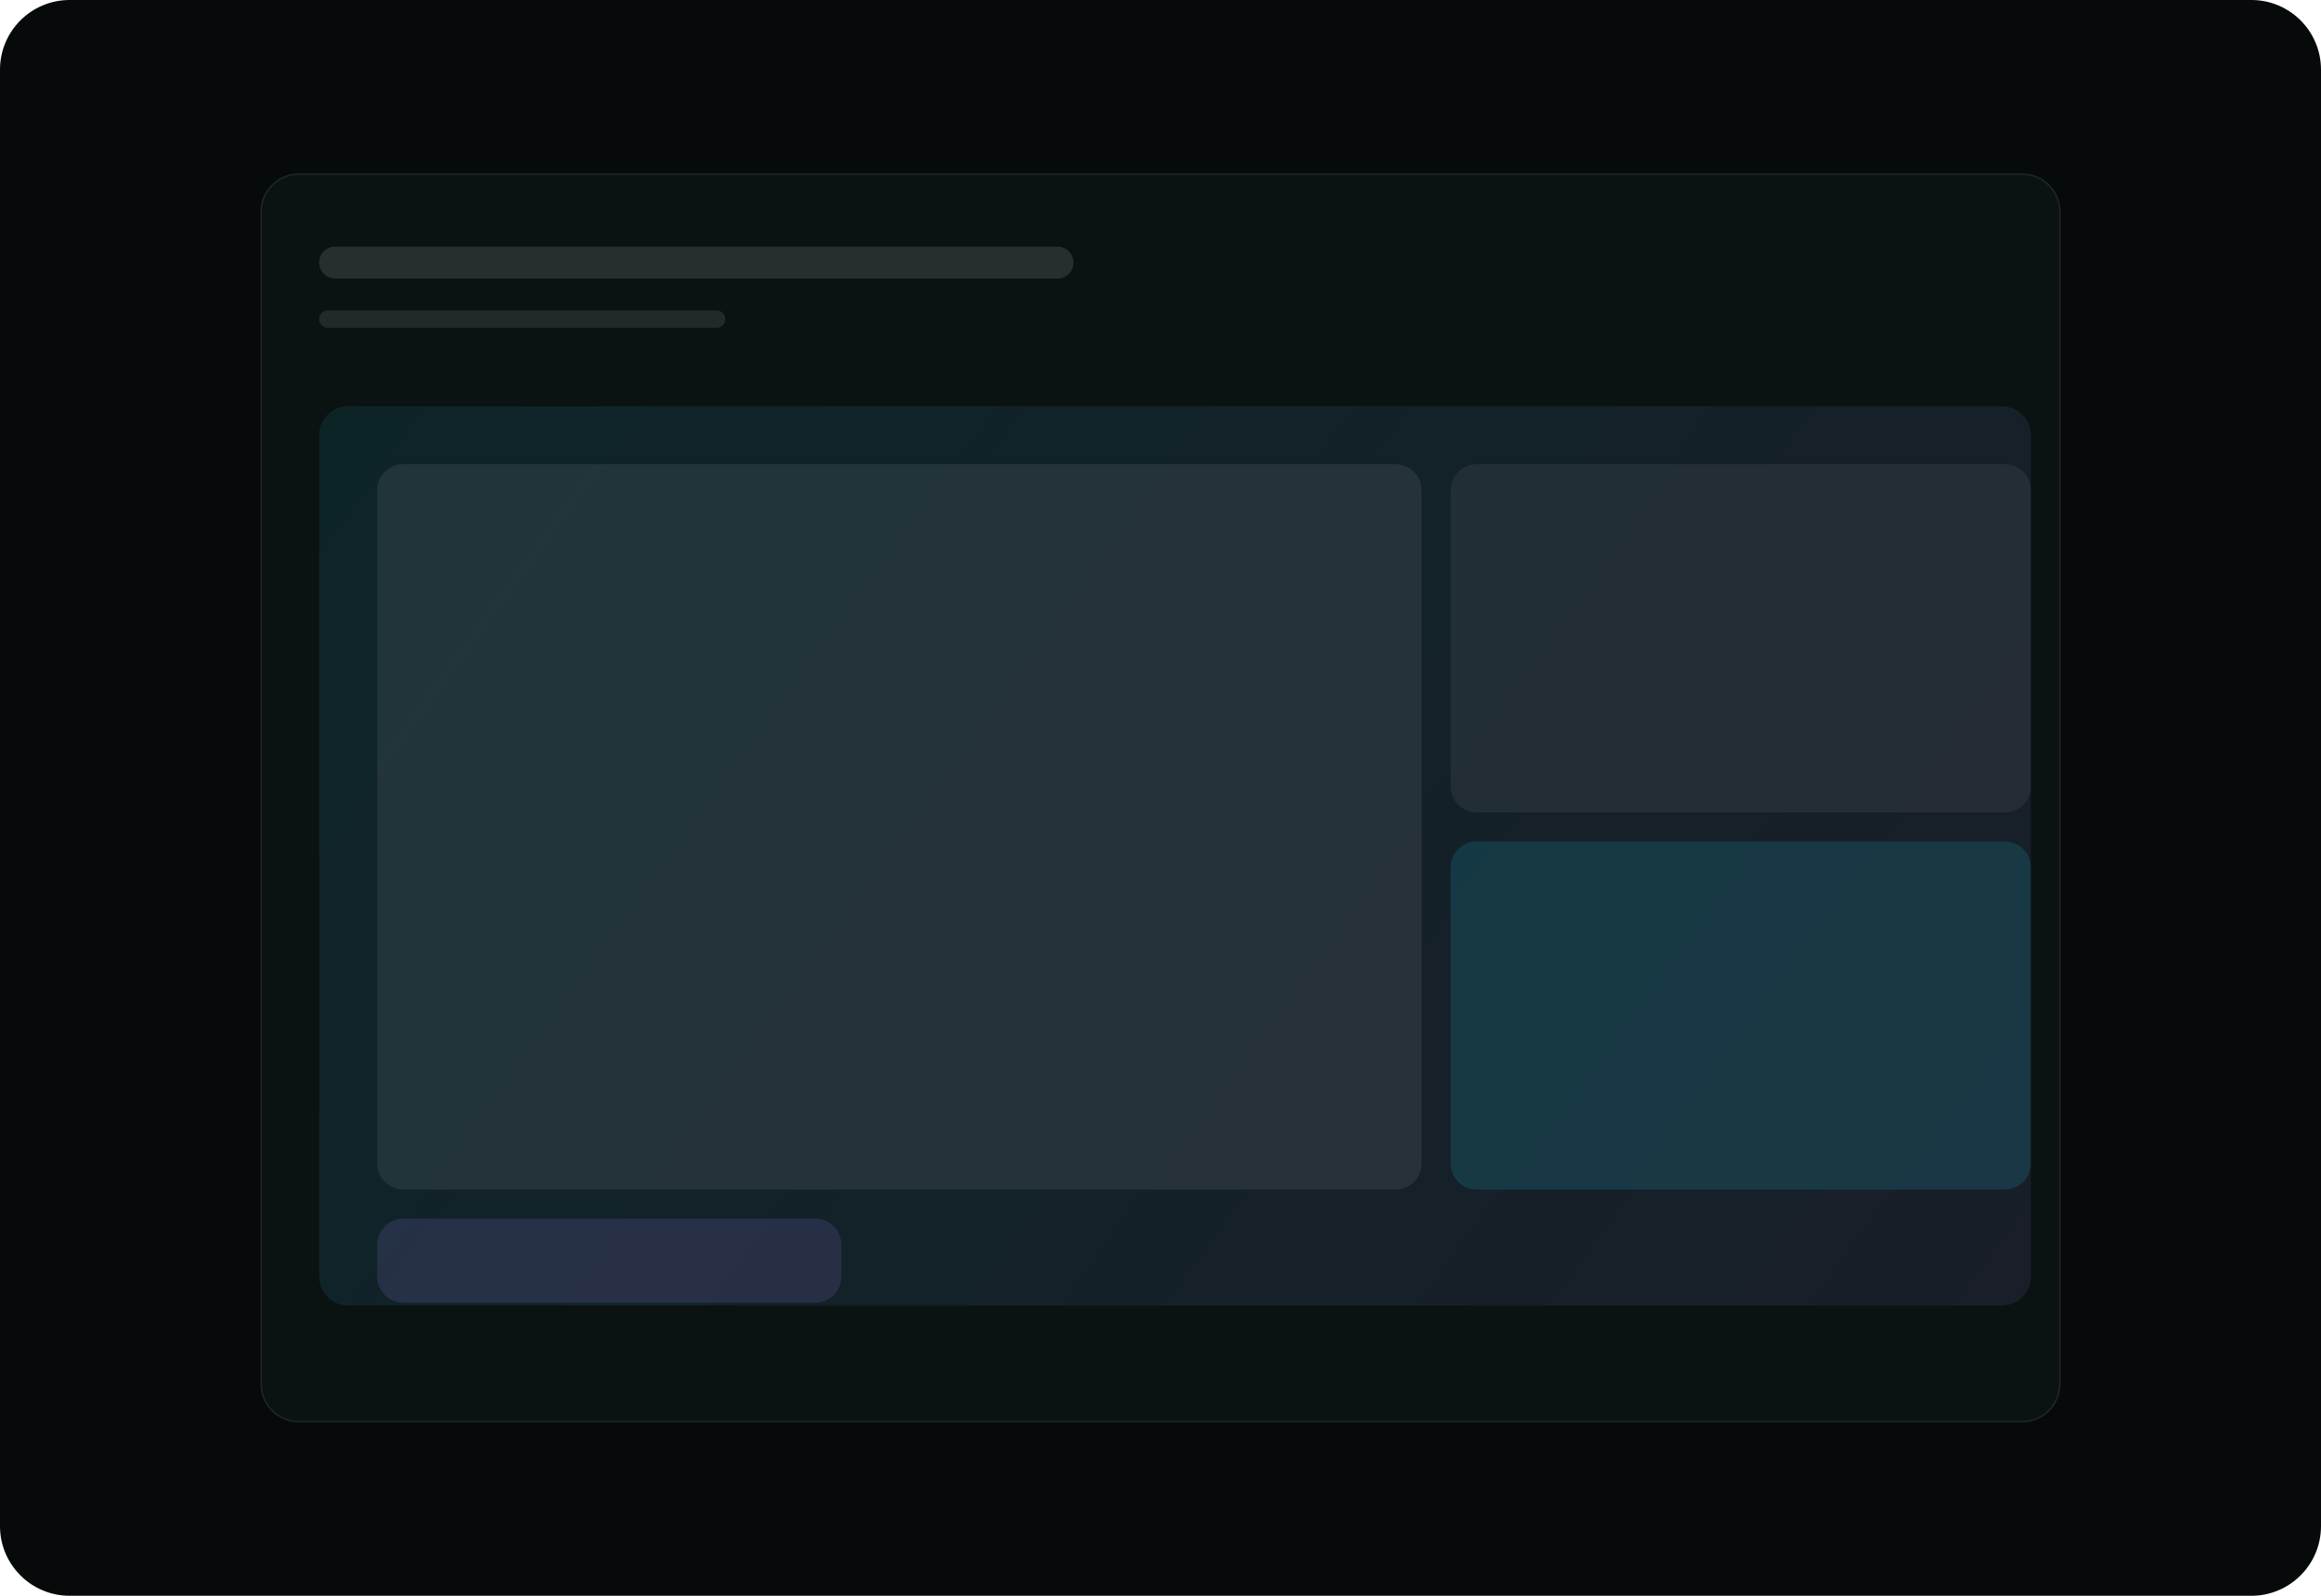
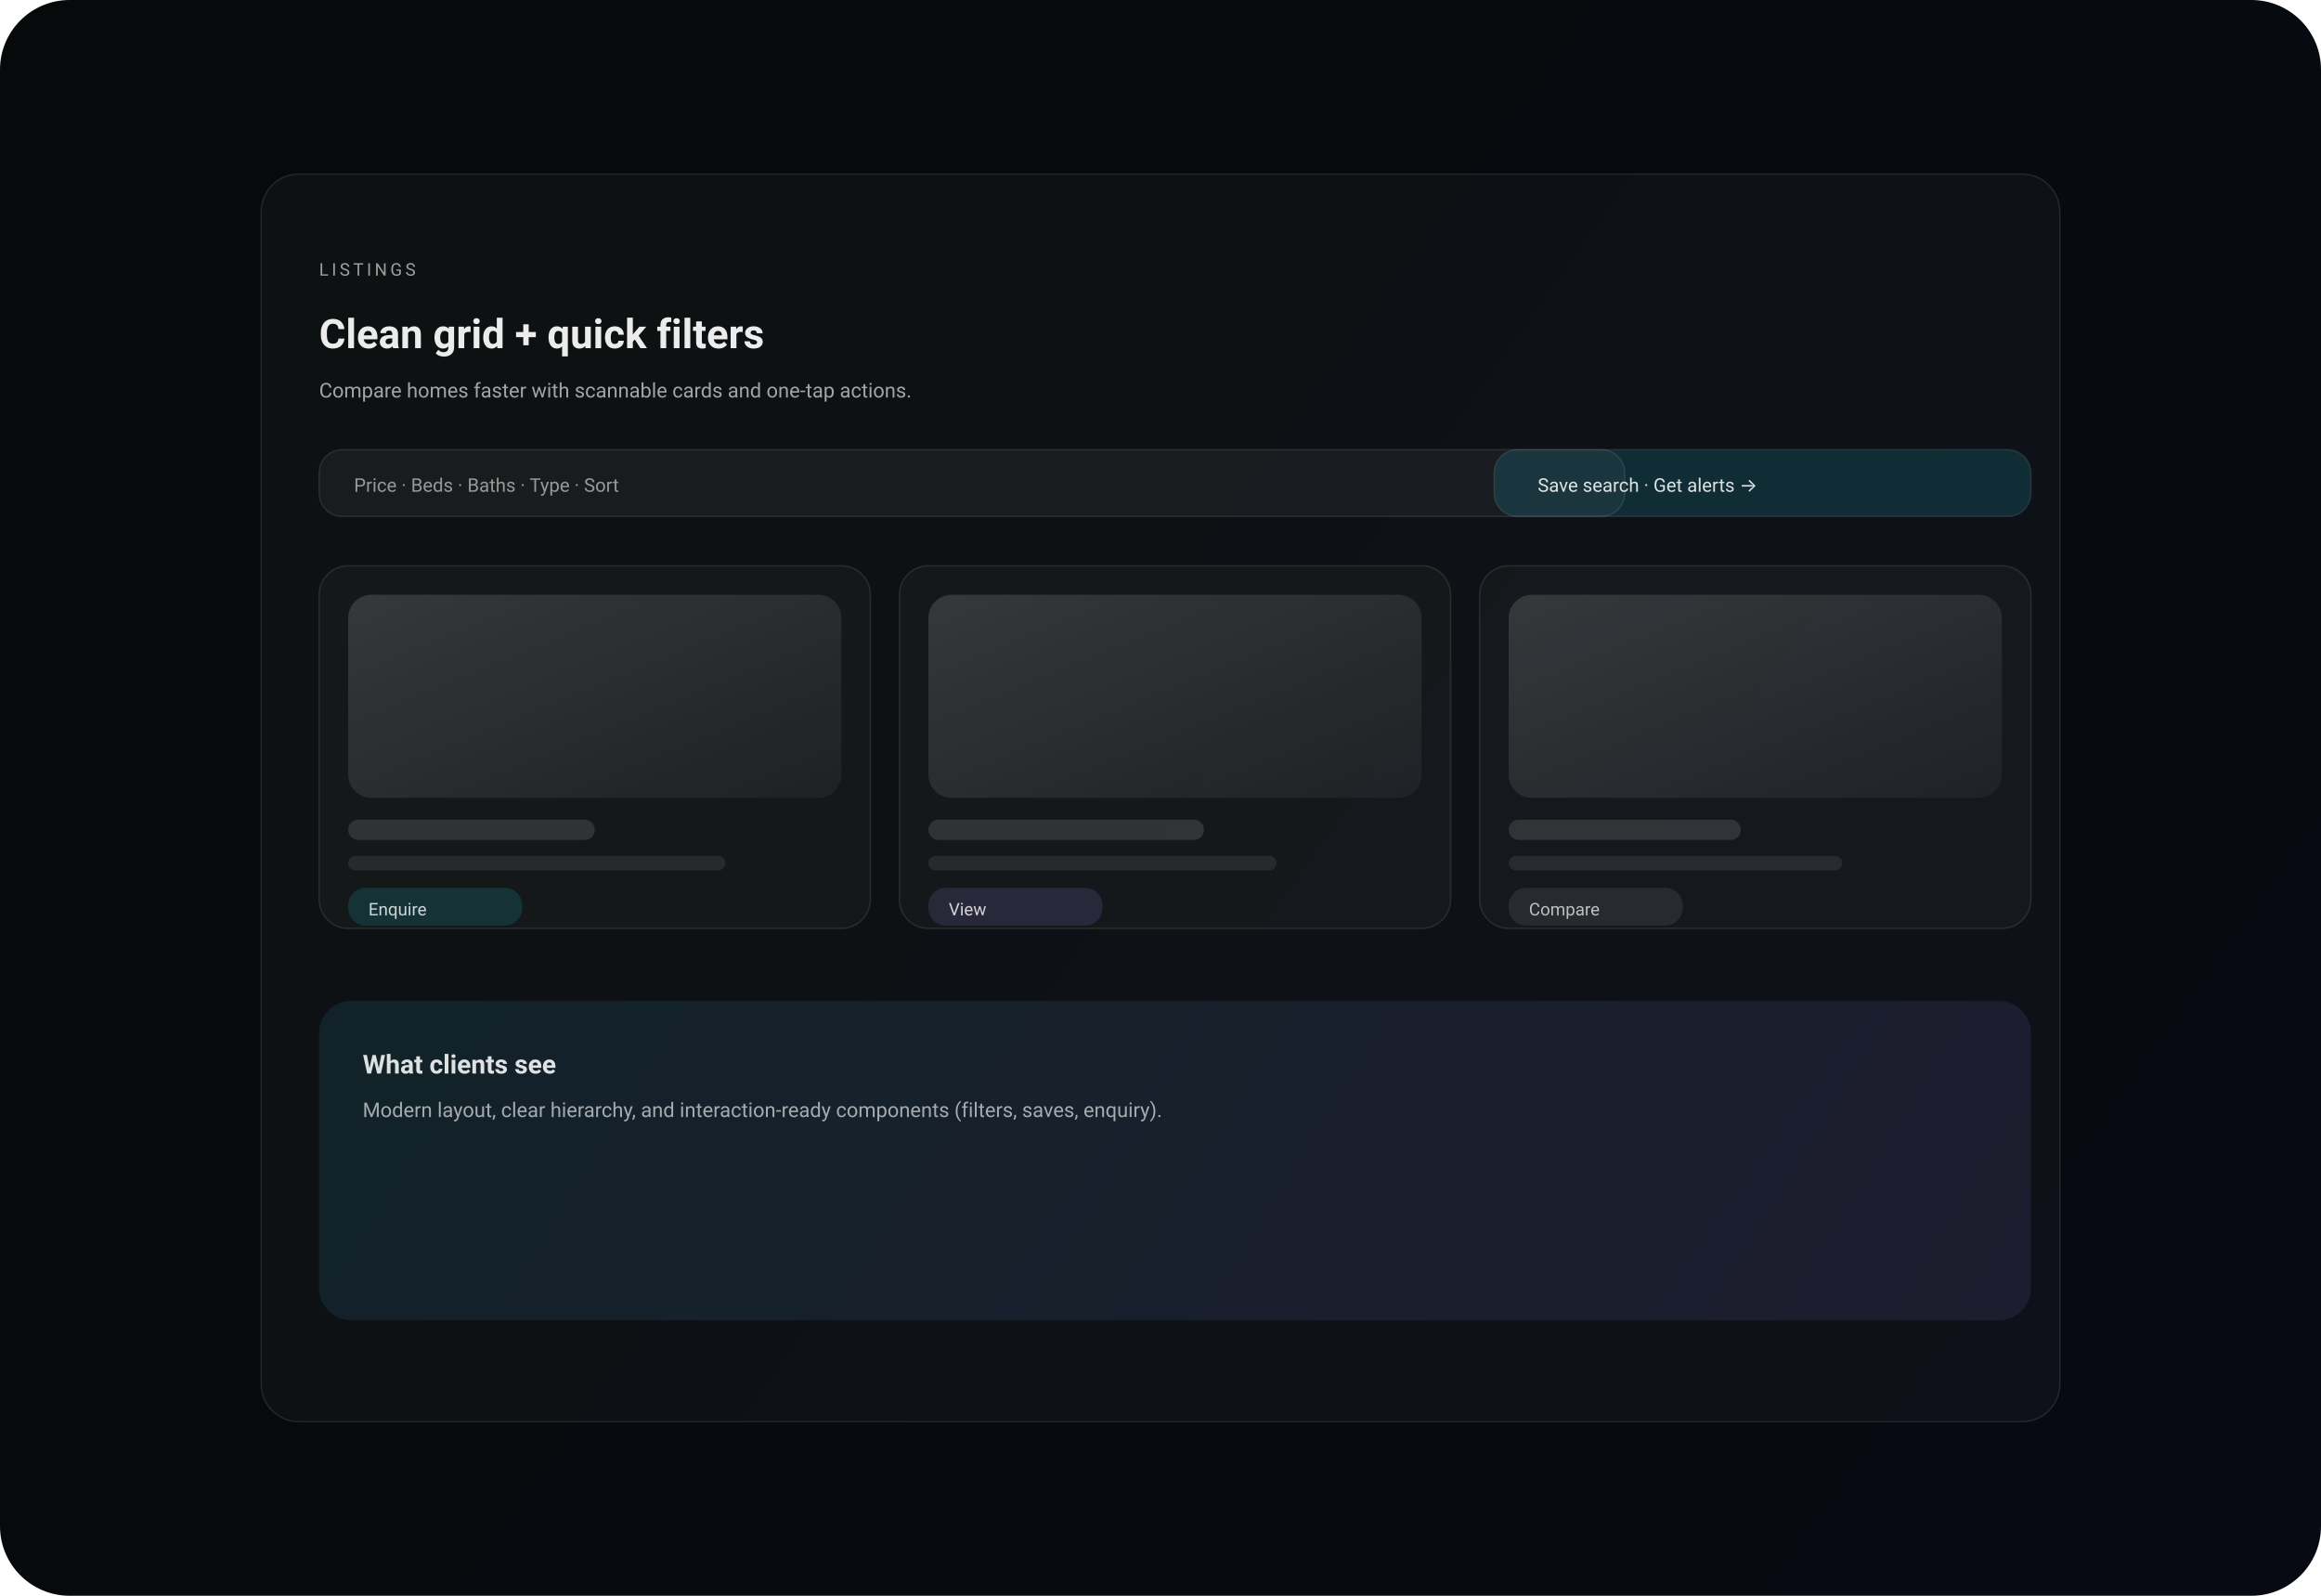
<svg xmlns="http://www.w3.org/2000/svg" width="1600" height="1100" viewBox="0 0 1600 1100" fill="none">
  <defs>
-     <linearGradient id="g" x1="240" y1="140" x2="1400" y2="980" gradientUnits="userSpaceOnUse">
+     <linearGradient id="bg" x1="220" y1="120" x2="1420" y2="980" gradientUnits="userSpaceOnUse">
+       <stop stop-color="#060A0A" />
+       <stop offset="1" stop-color="#070A12" />
+     </linearGradient>
+     <linearGradient id="accent" x1="260" y1="220" x2="1400" y2="920" gradientUnits="userSpaceOnUse">
      <stop stop-color="#22D3EE" />
      <stop offset="1" stop-color="#A78BFA" />
    </linearGradient>
+     <linearGradient id="photo" x1="0" y1="0" x2="1" y2="1">
+       <stop stop-color="rgba(255,255,255,0.14)" />
+       <stop offset="1" stop-color="rgba(255,255,255,0.04)" />
+     </linearGradient>
  </defs>
-   <rect width="1600" height="1100" rx="48" fill="#060A0A" />
-   <rect x="180" y="120" width="1240" height="860" rx="26" fill="#0A1212" stroke="rgba(255,255,255,0.10)" />
-   <rect x="220" y="170" width="520" height="22" rx="11" fill="rgba(255,255,255,0.12)" />
-   <rect x="220" y="214" width="280" height="12" rx="6" fill="rgba(255,255,255,0.10)" />
-   <rect x="220" y="280" width="1180" height="620" rx="20" fill="url(#g)" opacity="0.10" />
-   <rect x="260" y="320" width="720" height="500" rx="18" fill="rgba(255,255,255,0.08)" />
-   <rect x="1000" y="320" width="400" height="240" rx="18" fill="rgba(255,255,255,0.06)" />
-   <rect x="1000" y="580" width="400" height="240" rx="18" fill="rgba(34,211,238,0.14)" />
-   <rect x="260" y="840" width="320" height="58" rx="18" fill="rgba(167,139,250,0.14)" />
+   <rect width="1600" height="1100" rx="48" fill="url(#bg)" />
+   <rect x="180" y="120" width="1240" height="860" rx="26" fill="rgba(255,255,255,0.03)" stroke="rgba(255,255,255,0.10)" />
+   <text x="220" y="190" fill="rgba(255,255,255,0.60)" font-size="12" letter-spacing="2.2" font-family="ui-sans-serif, system-ui, -apple-system, Segoe UI, Roboto">
+     LISTINGS
+   </text>
+   <text x="220" y="240" fill="rgba(255,255,255,0.92)" font-size="28" font-weight="700" font-family="ui-sans-serif, system-ui, -apple-system, Segoe UI, Roboto">
+     Clean grid + quick filters
+   </text>
+   <text x="220" y="274" fill="rgba(255,255,255,0.62)" font-size="14" font-family="ui-sans-serif, system-ui, -apple-system, Segoe UI, Roboto">
+     Compare homes faster with scannable cards and one-tap actions.
+   </text>
+   <rect x="220" y="310" width="900" height="46" rx="16" fill="rgba(255,255,255,0.05)" stroke="rgba(255,255,255,0.10)" />
+   <text x="244" y="339" fill="rgba(255,255,255,0.55)" font-size="13" font-family="ui-sans-serif, system-ui, -apple-system, Segoe UI, Roboto">
+     Price · Beds · Baths · Type · Sort
+   </text>
+   <rect x="1030" y="310" width="370" height="46" rx="16" fill="rgba(34,211,238,0.14)" stroke="rgba(255,255,255,0.10)" />
+   <text x="1060" y="339" fill="rgba(255,255,255,0.86)" font-size="13" font-family="ui-sans-serif, system-ui, -apple-system, Segoe UI, Roboto">
+     Save search · Get alerts →
+   </text>
+   <g>
+     <rect x="220" y="390" width="380" height="250" rx="20" fill="rgba(255,255,255,0.03)" stroke="rgba(255,255,255,0.10)" />
+     <rect x="240" y="410" width="340" height="140" rx="16" fill="url(#photo)" />
+     <rect x="240" y="565" width="170" height="14" rx="7" fill="rgba(255,255,255,0.12)" />
+     <rect x="240" y="590" width="260" height="10" rx="5" fill="rgba(255,255,255,0.08)" />
+     <rect x="240" y="612" width="120" height="26" rx="12" fill="rgba(34,211,238,0.14)" />
+     <text x="254" y="631" fill="rgba(255,255,255,0.80)" font-size="12" font-family="ui-sans-serif, system-ui, -apple-system, Segoe UI, Roboto">
+       Enquire
+     </text>
+     <rect x="620" y="390" width="380" height="250" rx="20" fill="rgba(255,255,255,0.03)" stroke="rgba(255,255,255,0.10)" />
+     <rect x="640" y="410" width="340" height="140" rx="16" fill="url(#photo)" />
+     <rect x="640" y="565" width="190" height="14" rx="7" fill="rgba(255,255,255,0.12)" />
+     <rect x="640" y="590" width="240" height="10" rx="5" fill="rgba(255,255,255,0.08)" />
+     <rect x="640" y="612" width="120" height="26" rx="12" fill="rgba(167,139,250,0.14)" />
+     <text x="654" y="631" fill="rgba(255,255,255,0.80)" font-size="12" font-family="ui-sans-serif, system-ui, -apple-system, Segoe UI, Roboto">
+       View
+     </text>
+     <rect x="1020" y="390" width="380" height="250" rx="20" fill="rgba(255,255,255,0.03)" stroke="rgba(255,255,255,0.10)" />
+     <rect x="1040" y="410" width="340" height="140" rx="16" fill="url(#photo)" />
+     <rect x="1040" y="565" width="160" height="14" rx="7" fill="rgba(255,255,255,0.12)" />
+     <rect x="1040" y="590" width="230" height="10" rx="5" fill="rgba(255,255,255,0.08)" />
+     <rect x="1040" y="612" width="120" height="26" rx="12" fill="rgba(255,255,255,0.08)" />
+     <text x="1054" y="631" fill="rgba(255,255,255,0.70)" font-size="12" font-family="ui-sans-serif, system-ui, -apple-system, Segoe UI, Roboto">
+       Compare
+     </text>
+   </g>
+   <rect x="220" y="690" width="1180" height="220" rx="22" fill="url(#accent)" opacity="0.10" />
+   <text x="250" y="740" fill="rgba(255,255,255,0.86)" font-size="18" font-weight="650" font-family="ui-sans-serif, system-ui, -apple-system, Segoe UI, Roboto">
+     What clients see
+   </text>
+   <text x="250" y="770" fill="rgba(255,255,255,0.62)" font-size="14" font-family="ui-sans-serif, system-ui, -apple-system, Segoe UI, Roboto">
+     Modern layout, clear hierarchy, and interaction-ready components (filters, saves, enquiry).
+   </text>
</svg>
